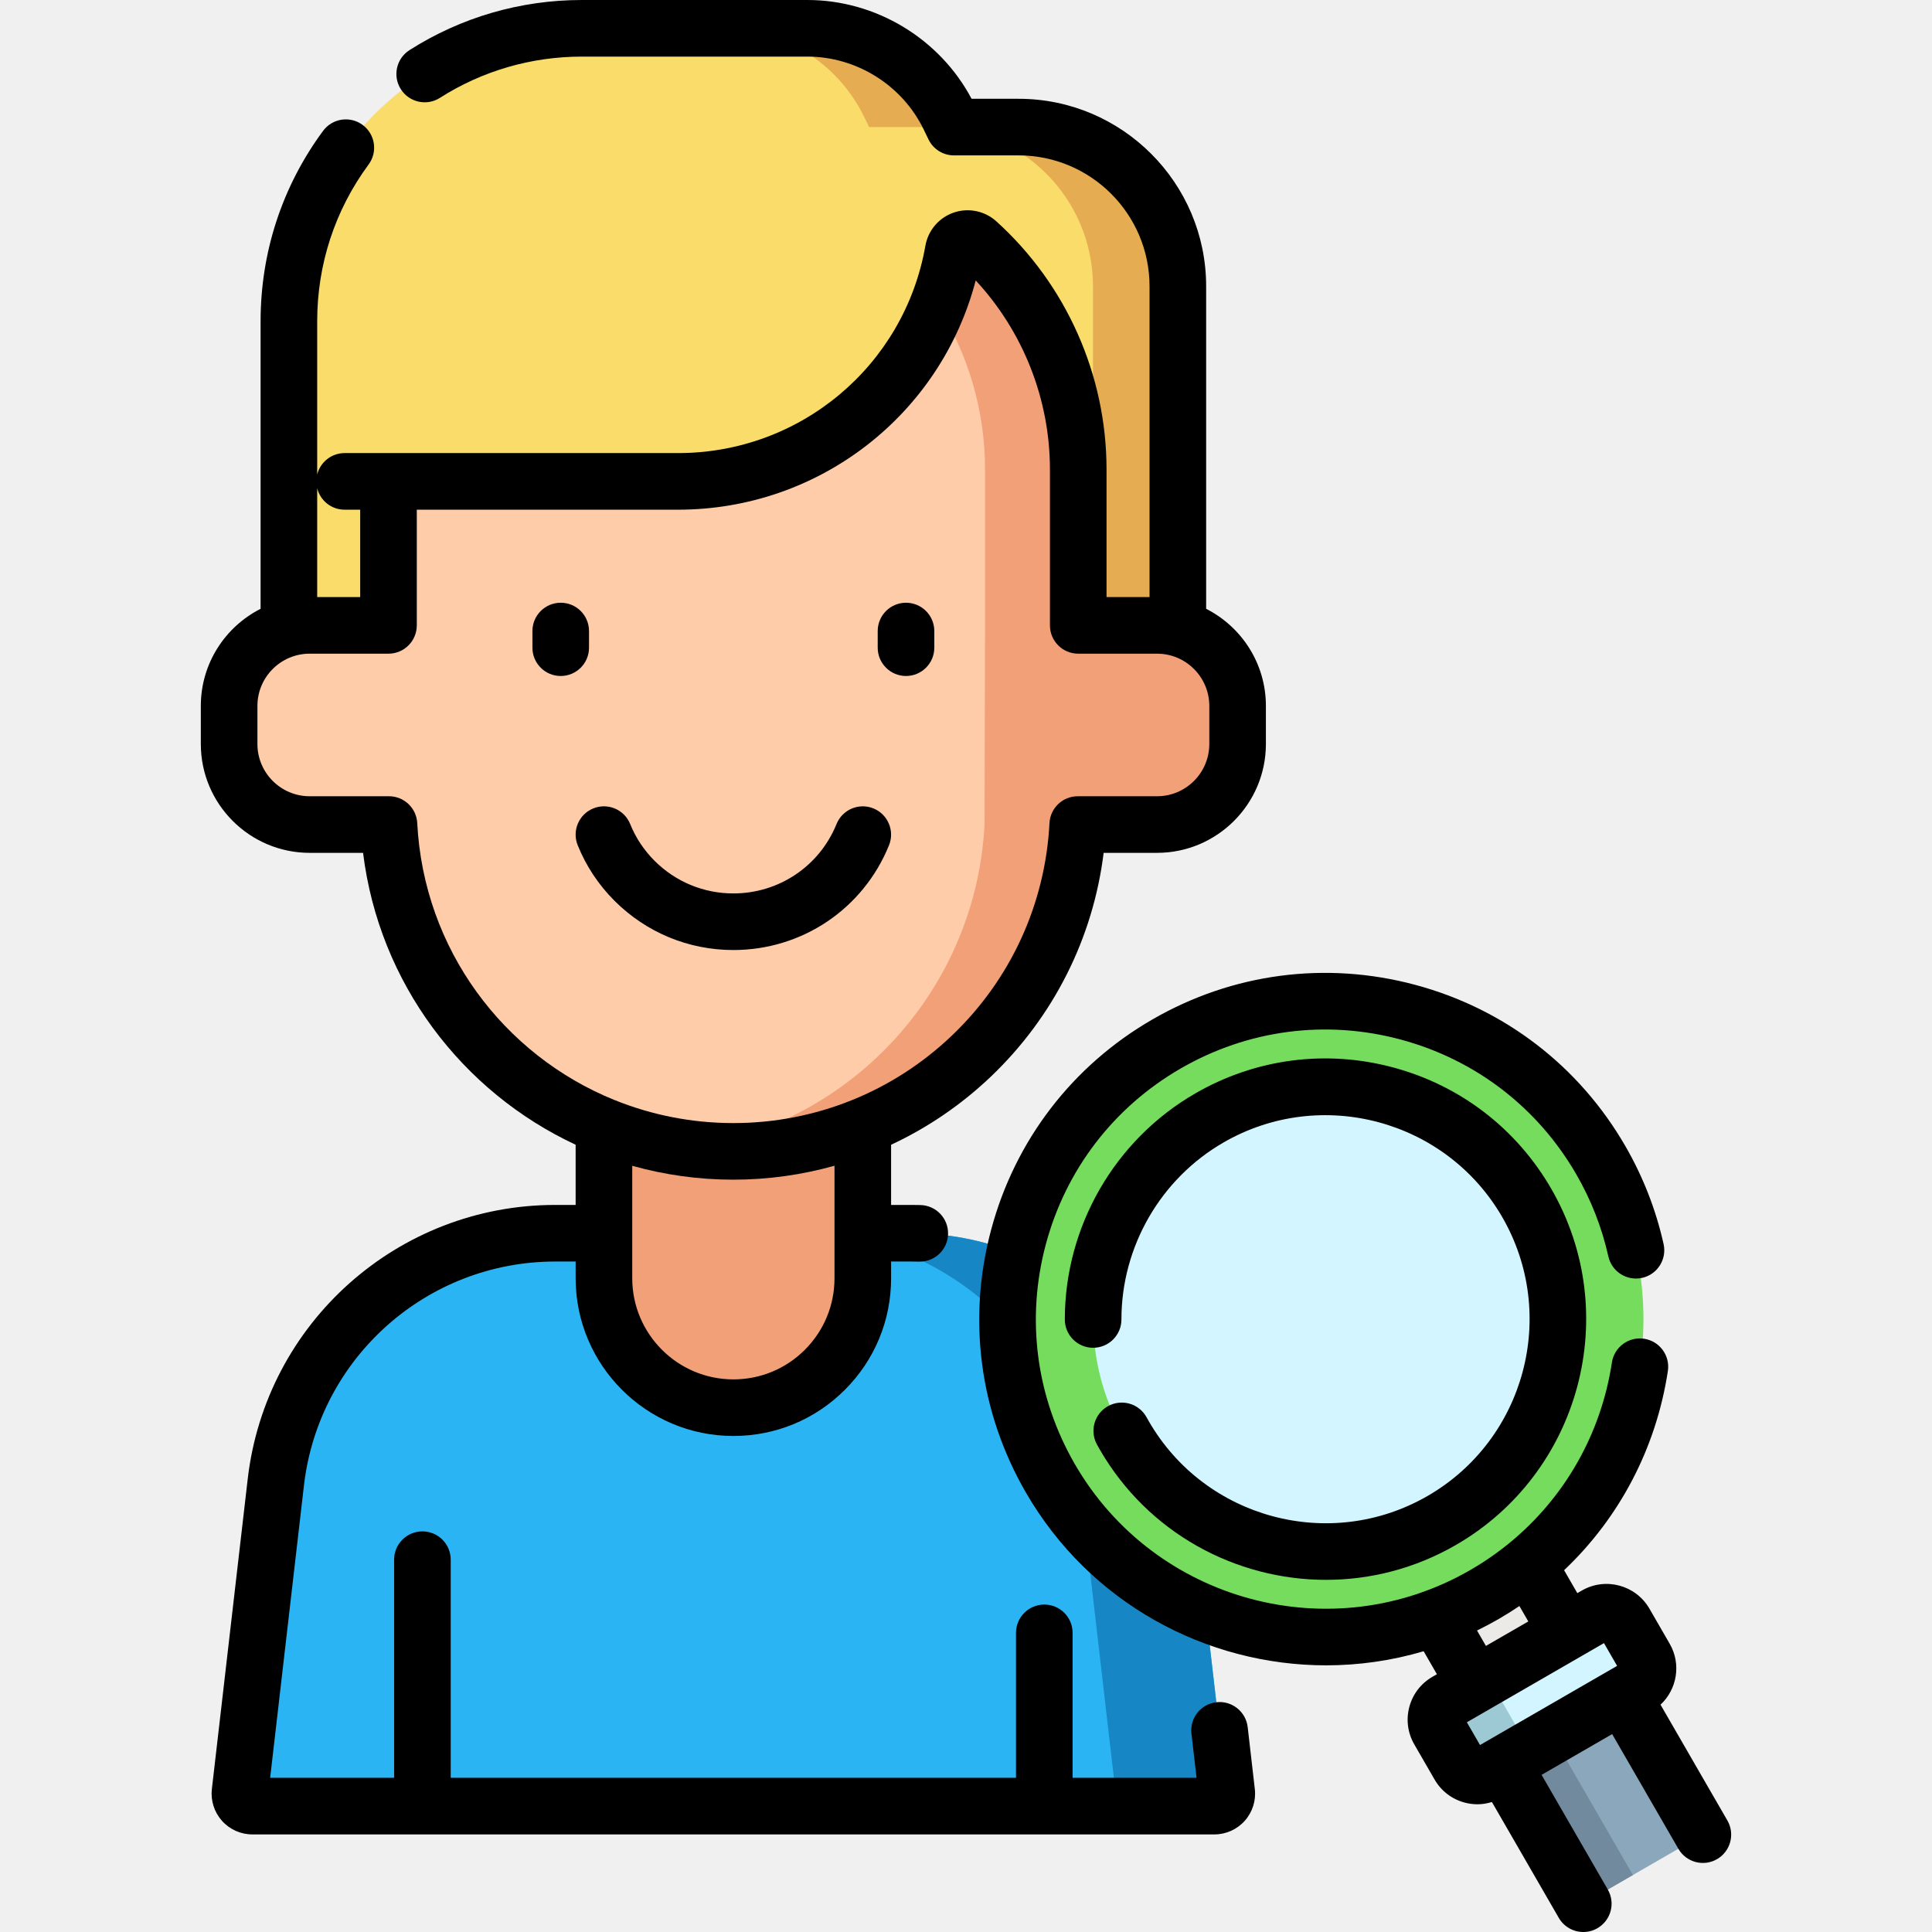
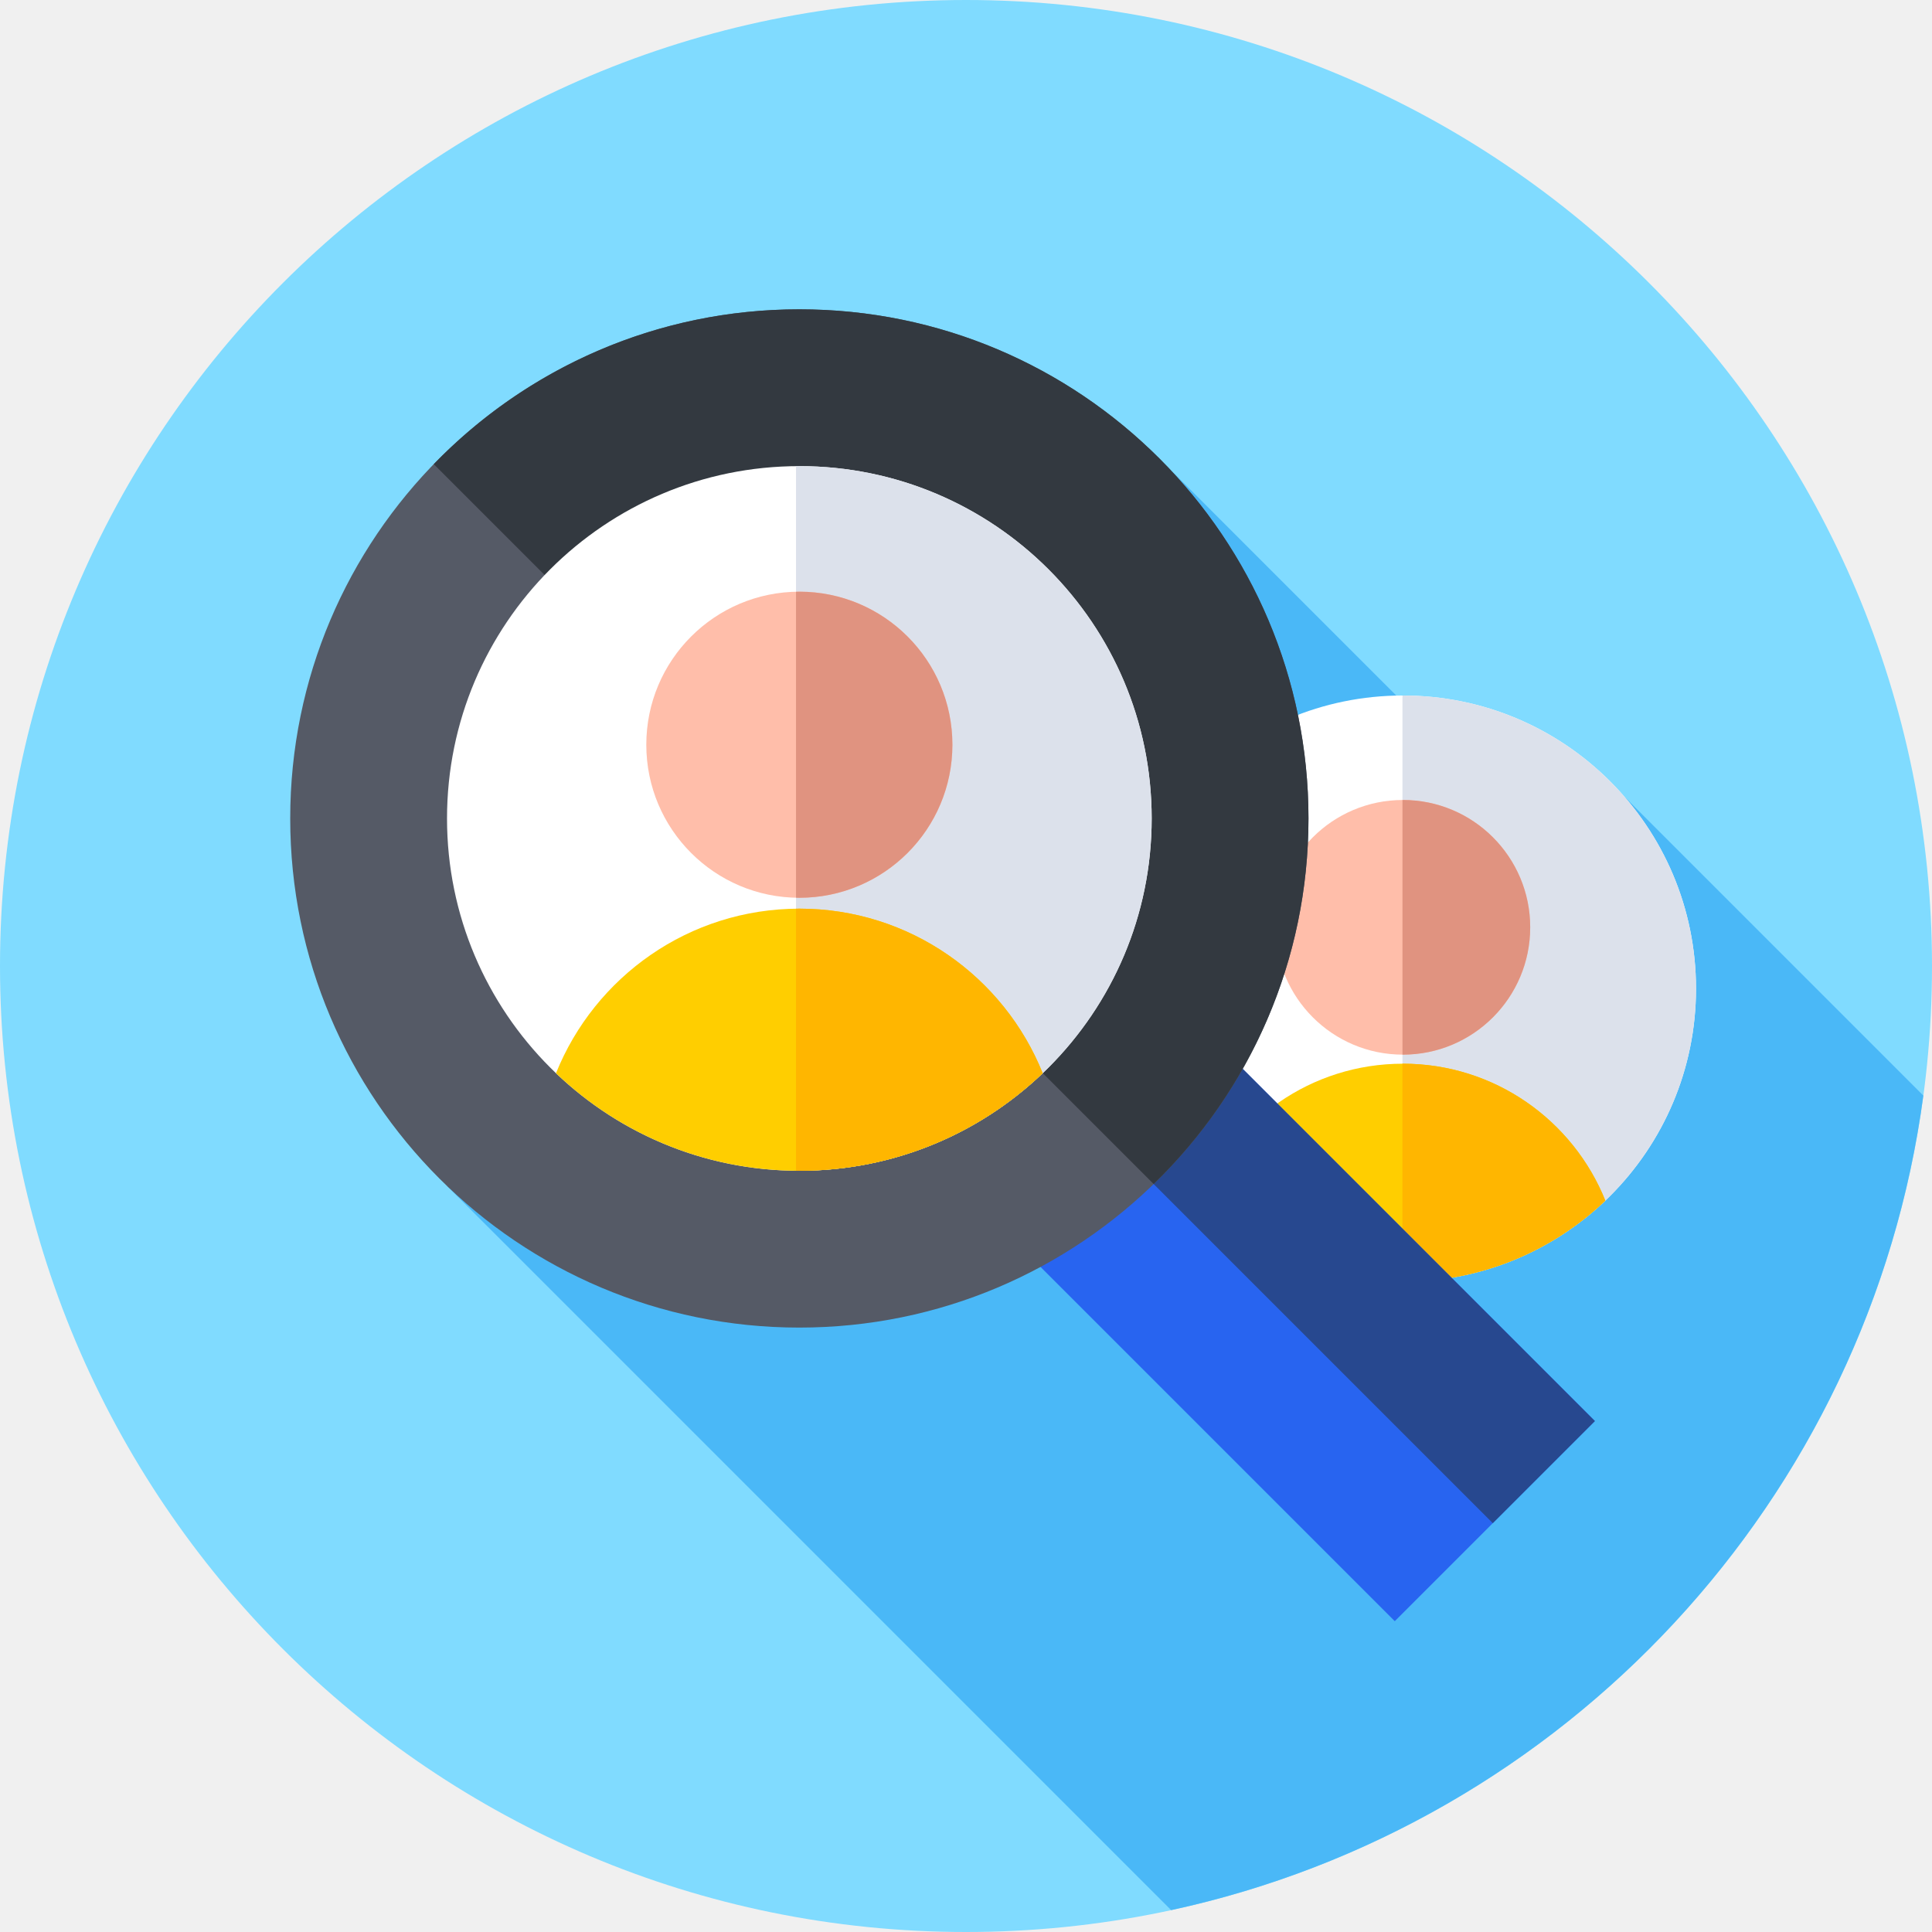
- <svg xmlns="http://www.w3.org/2000/svg" version="1.1" id="Capa_1" x="0px" y="0px" viewBox="0 0 512.001 512.001" style="enable-background:new 0 0 512.001 512.001;" xml:space="preserve" width="512" height="512">
-   <g>
-     <path style="fill:#F9DC6A;" d="M76.557,85.144v105.913h235.583V75.871c0-23.304-18.891-42.195-42.195-42.195h-17.131l-1.297-2.67   C244.536,16.628,229.957,7.5,213.974,7.5h-59.773C111.319,7.5,76.557,42.262,76.557,85.144z" />
-     <path style="fill:#E5AC51;" d="M269.945,33.676h-17.131l-1.297-2.67C244.536,16.628,229.957,7.5,213.974,7.5h-22.487   c15.983,0,30.562,9.128,37.543,23.505l1.297,2.67h17.131c23.304,0,42.195,18.891,42.195,42.195v115.186h22.487V75.871   C312.139,52.567,293.248,33.676,269.945,33.676z" />
-     <path style="fill:#2BB4F3;" d="M321.825,478.635H66.871c-1.966,0-3.494-1.714-3.268-3.667l9.5-82.172   c4.347-37.608,36.192-65.978,74.057-65.978h94.376c37.865,0,69.71,28.37,74.057,65.978l9.5,82.172   C325.318,476.921,323.791,478.635,321.825,478.635z" />
-     <path style="fill:#1687C4;" d="M325.093,474.968l-9.5-82.172c-4.347-37.608-36.192-65.978-74.057-65.978h-29.463   c37.865,0,69.71,28.37,74.057,65.978l9.5,82.172c0.226,1.953-1.301,3.667-3.268,3.667h29.463   C323.791,478.635,325.318,476.921,325.093,474.968z" />
-     <path style="fill:#F2A077;" d="M160.05,269.621v69.134c0,18.942,15.356,34.298,34.298,34.298h0   c18.942,0,34.298-15.356,34.298-34.298v-69.134H160.05z" />
-     <path style="fill:#FFCCAA;" d="M327.976,187.073v10.098c0,11.788-9.556,21.343-21.343,21.343h-21.021   c-1.248,24.122-11.84,45.788-28.24,61.413c-16.4,15.615-38.589,25.199-63.023,25.199c-48.868,0-88.776-38.347-91.263-86.612H82.064   c-11.788,0-21.343-9.556-21.343-21.343v-10.098c0-11.788,9.556-21.343,21.343-21.343h20.89v-38.156h76.726   c36.501,0,66.832-26.389,72.944-61.136c0.531-3.016,4.128-4.261,6.399-2.207c16.412,14.845,26.72,36.313,26.72,60.191v41.308h20.89   C318.42,165.73,327.976,175.286,327.976,187.073z" />
-     <path style="fill:#F2A077;" d="M306.632,165.73h-20.89v-41.307c0-23.878-10.308-45.346-26.72-60.191   c-2.271-2.054-5.868-0.809-6.399,2.207c-0.889,5.053-2.304,9.921-4.162,14.565c7.967,12.555,12.585,27.446,12.585,43.419v41.307   l-0.131,52.785c-1.249,24.122-11.84,45.788-28.24,61.413c-13.588,12.937-31.155,21.715-50.675,24.351   c4.04,0.546,8.158,0.848,12.347,0.848c24.434,0,46.623-9.584,63.023-25.199c16.4-15.625,26.991-37.29,28.24-61.413h21.021   c11.788,0,21.343-9.556,21.343-21.343v-10.098C327.976,175.285,318.42,165.73,306.632,165.73z" />
-     <g>
-       <rect x="369.027" y="405.75" transform="matrix(-0.5 -0.866 0.866 -0.5 224.163 968.8924)" style="fill:#EBEAE6;" width="45.499" height="27.971" />
-       <rect x="403.485" y="458.607" transform="matrix(0.5 0.866 -0.866 0.5 625.4041 -129.4206)" style="fill:#8BA7BC;" width="42.597" height="36.597" />
-       <rect x="394.209" y="474.673" transform="matrix(0.5 0.866 -0.866 0.5 625.4041 -118.7096)" style="fill:#718A9E;" width="42.597" height="15.175" />
-       <path style="fill:#D2F5FF;" d="M435.993,439.368l-5.377-9.314c-1.548-2.681-4.976-3.6-7.657-2.052l-39.614,22.871    c-2.681,1.548-3.6,4.976-2.052,7.657l5.377,9.314c1.548,2.681,4.976,3.6,7.657,2.052l39.614-22.871    C436.622,445.477,437.541,442.049,435.993,439.368z" />
-       <path style="fill:#9CC9D3;" d="M383.344,450.873l15.847-9.149c-2.681,1.548-3.6,4.976-2.052,7.657l5.377,9.314    c1.548,2.681,4.976,3.6,7.657,2.052l-15.847,9.149c-2.681,1.548-6.109,0.629-7.657-2.052l-5.377-9.314    C379.745,455.849,380.663,452.421,383.344,450.873z" />
-       <circle style="fill:#75DC5E;" cx="351.287" cy="349.606" r="84.244" />
-       <circle style="fill:#D2F5FF;" cx="351.287" cy="349.606" r="61.584" />
-     </g>
-     <g>
-       <path d="M330.651,457.702c-0.475-4.116-4.2-7.067-8.31-6.593c-4.114,0.474-7.066,4.194-6.593,8.309l1.351,11.722h-32.849v-38.414    c0-4.142-3.357-7.5-7.5-7.5s-7.5,3.358-7.5,7.5v38.414H119.444v-57.81c0-4.142-3.357-7.5-7.5-7.5s-7.5,3.358-7.5,7.5v57.81H71.593    l8.957-77.479c3.913-33.831,32.55-59.342,66.61-59.342h5.39v4.43c0,23.048,18.751,41.8,41.8,41.8    c11.168,0,21.664-4.346,29.554-12.237c7.897-7.898,12.247-18.397,12.247-29.563v-4.43h5.39c0.672,0,1.342,0.009,2.005,0.027    c0.069,0.002,0.14,0.003,0.209,0.003c4.047,0,7.382-3.224,7.493-7.294c0.113-4.141-3.151-7.589-7.292-7.703    c-0.798-0.022-1.606-0.033-2.415-0.033h-5.39v-15.945c9.609-4.486,18.527-10.528,26.395-18.018    c16.659-15.873,27.133-36.729,29.933-59.343h14.155c15.904,0,28.843-12.939,28.843-28.843v-10.098    c0-11.226-6.45-20.968-15.836-25.731V75.87c0-27.399-22.295-49.69-49.699-49.69h-12.463C249.006,10.221,232.118,0,213.97,0H154.2    c-16.253,0-32.05,4.594-45.683,13.286c-3.492,2.227-4.519,6.863-2.292,10.356c2.228,3.494,6.863,4.519,10.356,2.292    C127.801,18.781,140.81,15,154.2,15h59.77c13.025,0,25.116,7.57,30.797,19.272l1.29,2.67c1.251,2.591,3.875,4.238,6.753,4.238    h17.131c19.133,0,34.699,15.562,34.699,34.69v82.36h-11.397v-33.808c0-25.008-10.639-48.975-29.188-65.753    c-3.071-2.78-7.406-3.672-11.313-2.332c-3.911,1.343-6.786,4.716-7.505,8.802c-5.599,31.829-33.166,54.932-65.55,54.935    c-0.002,0-0.005,0-0.007,0H91.326c-3.511,0-6.45,2.416-7.267,5.673V85.14c0-15.092,4.712-29.459,13.627-41.549    c2.458-3.333,1.749-8.029-1.585-10.487c-3.334-2.458-8.029-1.749-10.487,1.585C74.784,49.375,69.06,66.821,69.06,85.14v76.2    c-9.387,4.763-15.84,14.506-15.84,25.733v10.098c0,15.904,12.939,28.843,28.844,28.843h14.152    c4.262,34.533,26.21,63.305,56.334,77.356v15.95h-5.39c-41.68,0-76.722,31.219-81.511,72.619l-9.503,82.192    c-0.344,3.053,0.633,6.119,2.681,8.41c2.045,2.288,4.976,3.6,8.043,3.6h254.95c3.08,0,6.021-1.321,8.068-3.624    c2.045-2.301,3.011-5.372,2.652-8.404L330.651,457.702z M91.326,135.073h4.128v23.157H84.06V129.4    C84.877,132.657,87.815,135.073,91.326,135.073z M110.575,218.128c-0.205-3.987-3.498-7.114-7.49-7.114H82.064    c-7.634,0-13.844-6.21-13.844-13.843v-10.098c0-7.633,6.21-13.843,13.844-13.843h20.891c4.143,0,7.5-3.358,7.5-7.5v-30.656h69.226    c37.416,0,69.586-25.173,78.894-60.755c12.568,13.555,19.669,31.482,19.669,50.104v41.308c0,4.142,3.357,7.5,7.5,7.5h20.891    c7.633,0,13.843,6.21,13.843,13.843v10.098c0,7.633-6.21,13.843-13.843,13.843h-21.021c-3.991,0-7.283,3.126-7.49,7.112    c-1.112,21.484-10.318,41.503-25.922,56.369c-7.766,7.395-16.734,13.137-26.438,17.053c-0.022,0.009-0.044,0.019-0.066,0.028    c-9.852,3.966-20.461,6.05-31.348,6.05c-11.066,0-21.646-2.148-31.34-6.048c-0.094-0.041-0.192-0.073-0.288-0.11    C133.421,279.555,112.297,251.557,110.575,218.128z M194.348,312.626c9.172,0,18.171-1.272,26.803-3.693v29.817    c0,7.16-2.789,13.892-7.854,18.957c-5.057,5.058-11.785,7.843-18.946,7.843c-14.777,0-26.8-12.022-26.8-26.8v-29.803    C176.081,311.34,185.068,312.626,194.348,312.626z" />
-       <path d="M162.869,238.739c8.424,8.402,19.603,13.029,31.479,13.029c18.217,0,34.408-10.897,41.249-27.761    c1.557-3.838-0.293-8.212-4.131-9.77c-3.842-1.556-8.212,0.293-9.77,4.131c-4.533,11.177-15.269,18.399-27.349,18.399    c-7.876,0-15.294-3.072-20.878-8.642c-2.817-2.818-4.992-6.097-6.465-9.746c-1.551-3.84-5.921-5.7-9.762-4.148    c-3.842,1.55-5.698,5.921-4.148,9.762C155.326,229.523,158.612,234.481,162.869,238.739z" />
-       <path d="M156.096,171.646v-4.415c0-4.142-3.357-7.5-7.5-7.5s-7.5,3.358-7.5,7.5v4.415c0,4.142,3.357,7.5,7.5,7.5    S156.096,175.788,156.096,171.646z" />
-       <path d="M240.101,179.146c4.143,0,7.5-3.358,7.5-7.5v-4.415c0-4.142-3.357-7.5-7.5-7.5s-7.5,3.358-7.5,7.5v4.415    C232.601,175.788,235.958,179.146,240.101,179.146z" />
-       <path d="M457.776,482.451l-17.719-30.691c4.372-4.066,5.542-10.757,2.432-16.143c0,0,0,0,0,0l-5.378-9.314    c-3.613-6.256-11.642-8.409-17.902-4.796l-1.199,0.692l-3.507-6.076c14.655-13.882,24.389-32.303,27.501-52.798    c0.622-4.095-2.194-7.919-6.289-8.541c-4.096-0.623-7.92,2.193-8.541,6.289c-2.881,18.97-12.535,35.817-27.047,47.746    c-0.056,0.047-0.117,0.09-0.172,0.138c-3.204,2.618-6.64,5.001-10.294,7.111c-36.648,21.158-83.676,8.557-104.835-28.09    c-10.249-17.752-12.972-38.434-7.666-58.234c5.305-19.801,18.004-36.35,35.757-46.6c17.752-10.25,38.434-12.973,58.234-7.667    s36.35,18.004,46.6,35.757c3.935,6.814,6.787,14.123,8.478,21.724c0.9,4.043,4.91,6.592,8.95,5.692    c4.043-0.899,6.592-4.906,5.692-8.95c-2.023-9.092-5.432-17.829-10.13-25.966c-12.253-21.223-32.037-36.403-55.708-42.746    c-23.666-6.342-48.394-3.088-69.616,9.166c-21.223,12.252-36.403,32.037-42.746,55.708c-6.343,23.67-3.088,48.394,9.165,69.617    c16.975,29.4,47.874,45.855,79.607,45.854c8.638,0,17.338-1.225,25.836-3.735l3.517,6.089l-1.198,0.692    c-3.032,1.75-5.201,4.577-6.107,7.958c-0.906,3.381-0.44,6.913,1.31,9.944l5.377,9.314c1.75,3.032,4.576,5.2,7.958,6.106    c1.129,0.302,2.274,0.452,3.413,0.452c1.297,0,2.579-0.217,3.821-0.601l17.724,30.698c1.39,2.406,3.91,3.751,6.502,3.751    c1.272,0,2.563-0.324,3.743-1.006c3.587-2.071,4.816-6.658,2.745-10.245l-17.549-30.395l9.352-5.399l9.352-5.399l17.549,30.395    c2.071,3.587,6.66,4.817,10.245,2.745C458.617,490.625,459.847,486.038,457.776,482.451z M391.426,432.101    c1.931-0.941,3.844-1.953,5.733-3.043c1.884-1.088,3.714-2.242,5.5-3.446l2.359,4.088l-11.233,6.486L391.426,432.101z     M425.068,435.444l3.483,6.033l-2.316,1.337c-0.001,0-0.002,0.001-0.003,0.001l-15.847,9.149l-18.167,10.488l-3.482-6.032    L425.068,435.444z" />
-       <path d="M378.329,396.444c-25.825,14.91-58.969,6.031-73.879-19.793c-0.203-0.352-0.401-0.705-0.596-1.059    c-1.993-3.631-6.552-4.958-10.184-2.967c-3.631,1.993-4.959,6.552-2.967,10.184c0.245,0.447,0.496,0.892,0.754,1.339    c12.782,22.139,36.05,34.529,59.945,34.529c11.711,0,23.575-2.978,34.426-9.242c32.989-19.047,44.332-61.381,25.286-94.371    c-9.227-15.981-24.124-27.412-41.948-32.188c-17.822-4.776-36.441-2.325-52.422,6.901c-21.317,12.307-34.558,35.259-34.553,59.899    c0.001,4.142,3.359,7.5,7.501,7.499c4.143-0.001,7.5-3.359,7.499-7.501c-0.004-19.296,10.362-37.27,27.053-46.906    c25.823-14.909,58.968-6.031,73.88,19.796C413.036,348.39,404.155,381.533,378.329,396.444z" />
-     </g>
-   </g>
+ <svg xmlns="http://www.w3.org/2000/svg" height="512pt" viewBox="0 0 512 512" width="512pt">
+   <path d="m512 256c0 141.387-114.613 256-256 256s-256-114.613-256-256 114.613-256 256-256 256 114.613 256 256zm0 0" fill="#80dbff" />
+   <path d="m310.363 506.195c104.332-22.562 184.973-108.707 199.336-215.855l-87.027-87.031-12.613 21.043-104.852-104.848-186.742 194.789zm0 0" fill="#4ab8f7" />
+   <path d="m449.461 262c0 42.902-34.781 77.684-77.684 77.684s-77.684-34.781-77.684-77.684 34.781-77.684 77.684-77.684 77.684 34.781 77.684 77.684zm0 0" fill="#fff" />
+   <path d="m371.777 184.316c-.039 0-.074.004-.109.004v155.359c.035 0 .07.004.109.004 42.902 0 77.684-34.781 77.684-77.684s-34.781-77.684-77.684-77.684zm0 0" fill="#dce1eb" />
+   <path d="m405.52 245.746c0 18.637-15.105 33.746-33.742 33.746-18.637 0-33.746-15.109-33.746-33.746 0-18.633 15.109-33.742 33.746-33.742 18.637 0 33.742 15.109 33.742 33.742zm0 0" fill="#ffbeaa" />
+   <path d="m371.777 212.004c-.039 0-.074.004-.109.004v67.48c.035 0 .07.004.109.004 18.637 0 33.742-15.105 33.742-33.746 0-18.633-15.105-33.742-33.742-33.742zm0 0" fill="#e09380" />
+   <path d="m318.121 318.176c13.945 13.324 32.844 21.508 53.656 21.508 20.809 0 39.711-8.184 53.656-21.508-8.547-21.266-29.34-36.285-53.656-36.285-24.32 0-45.113 15.02-53.656 36.285zm0 0" fill="#ffce00" />
+   <path d="m425.434 318.176c-8.547-21.266-29.34-36.285-53.656-36.285-.039 0-.074 0-.113 0v57.789c.039 0 .074.004.113.004 20.812 0 39.711-8.184 53.656-21.508zm0 0" fill="#ffb600" />
+   <path d="m260.906 320.902 53.031-53.031 108.727 108.727-53.031 53.031zm0 0" fill="#2864f0" />
+   <path d="m286.879 294.93 27.059-27.062 108.727 108.727-27.059 27.062zm0 0" fill="#27488f" />
+   <path d="m346.762 216.898c0 74.516-60.406 134.926-134.926 134.926-74.516 0-134.926-60.41-134.926-134.926 0-74.52 60.41-134.926 134.926-134.926 74.52 0 134.926 60.406 134.926 134.926zm0 0" fill="#555a66" />
+   <path d="m346.762 216.898c0-74.52-60.406-134.926-134.926-134.926-38.02 0-72.355 15.73-96.883 41.027l190.777 190.781c25.301-24.527 41.031-58.867 41.031-96.883zm0 0" fill="#333940" />
+   <path d="m305.207 216.898c0 51.566-41.805 93.371-93.371 93.371-51.566 0-93.371-41.805-93.371-93.371 0-51.57 41.805-93.371 93.371-93.371 51.566 0 93.371 41.801 93.371 93.371zm0 0" fill="#fff" />
+   <path d="m211.836 123.527c-.297 0-.59.008-.883.008v186.723c.293.004.586.012.883.012 51.566 0 93.371-41.805 93.371-93.371 0-51.57-41.805-93.371-93.371-93.371zm0 0" fill="#dce1eb" />
+   <path d="m252.395 197.363c0 22.402-18.16 40.559-40.559 40.559-22.398 0-40.559-18.156-40.559-40.559 0-22.398 18.16-40.559 40.559-40.559 22.398 0 40.559 18.16 40.559 40.559zm0 0" fill="#ffbeaa" />
+   <path d="m211.836 156.805c-.297 0-.59.016-.883.023v81.07c.293.008.586.023.883.023 22.398 0 40.559-18.16 40.559-40.559 0-22.398-18.16-40.559-40.559-40.559zm0 0" fill="#e09380" />
+   <path d="m147.344 284.418c16.762 16.016 39.477 25.852 64.492 25.852 25.016 0 47.73-9.836 64.492-25.852-10.27-25.559-35.262-43.613-64.492-43.613-29.23 0-54.223 18.055-64.492 43.613zm0 0" fill="#ffce00" />
+   <path d="m276.328 284.414c-10.27-25.555-35.262-43.609-64.492-43.609-.297 0-.59.012-.883.016v69.438c.293.004.586.012.883.012 25.016 0 47.73-9.836 64.492-25.855zm0 0" fill="#ffb600" />
</svg>
